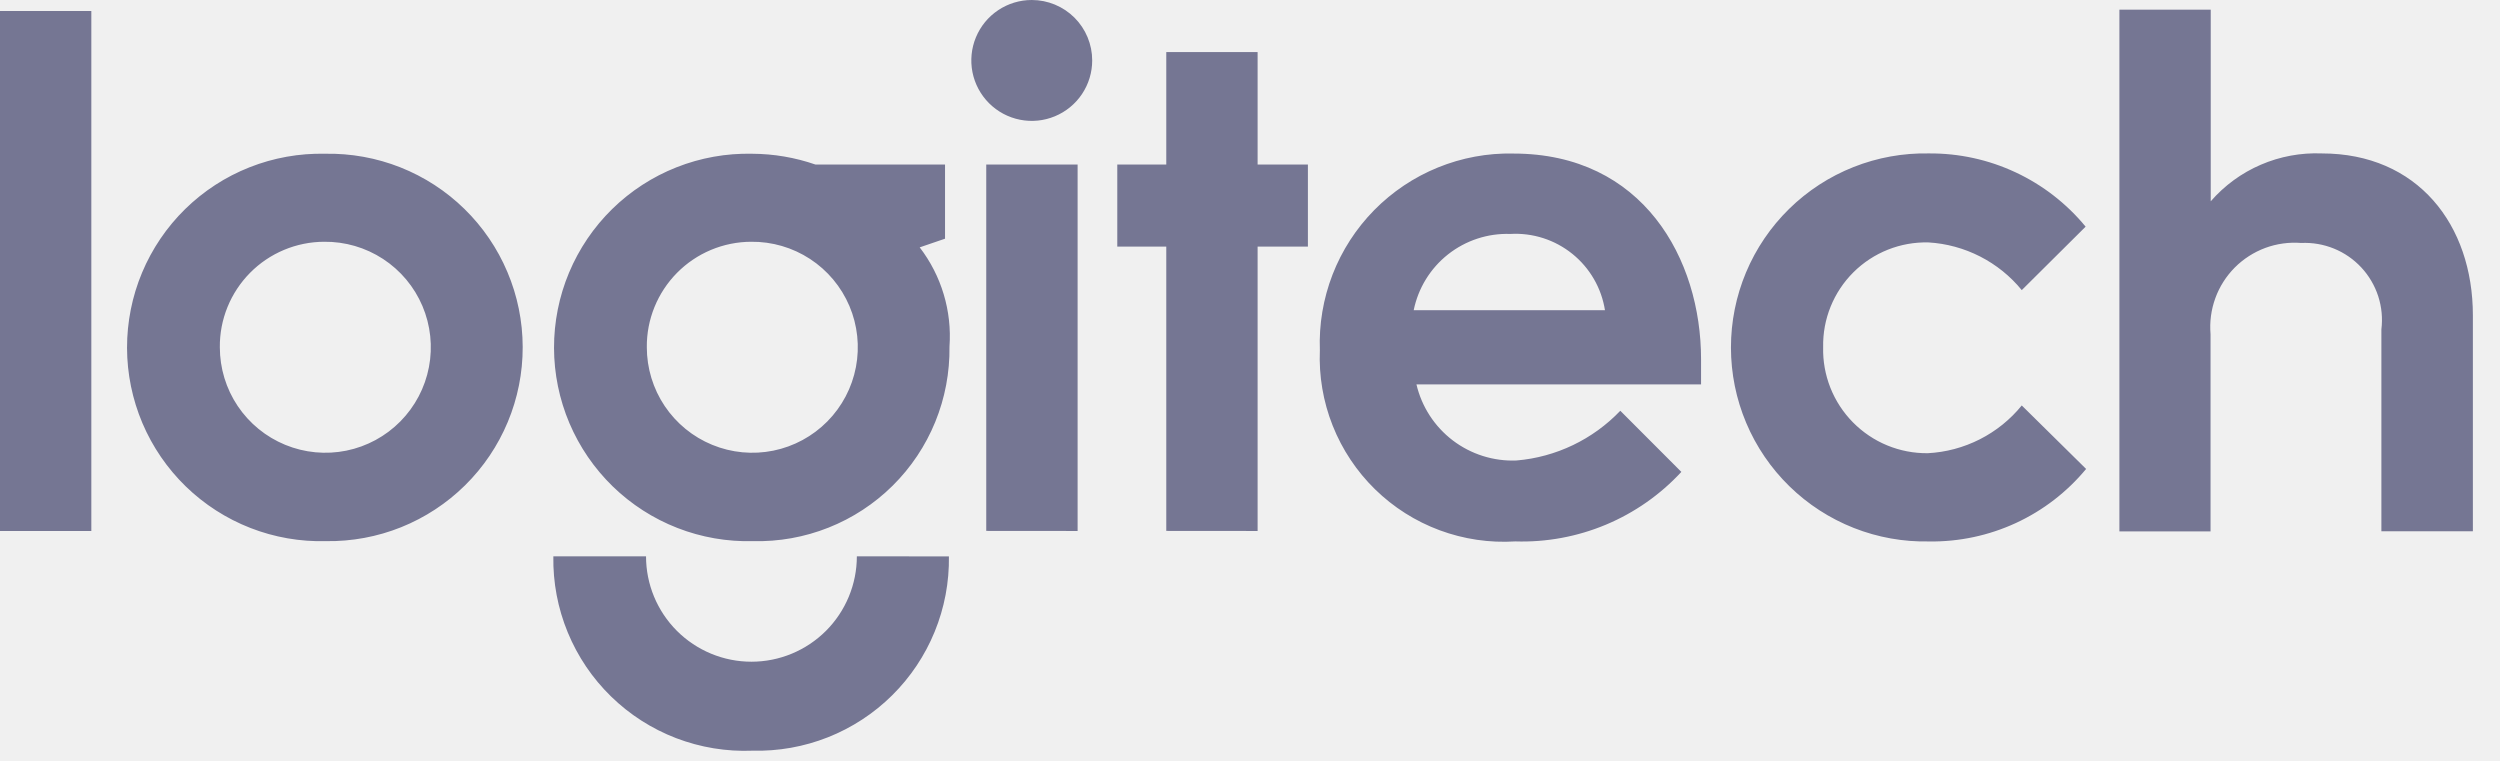
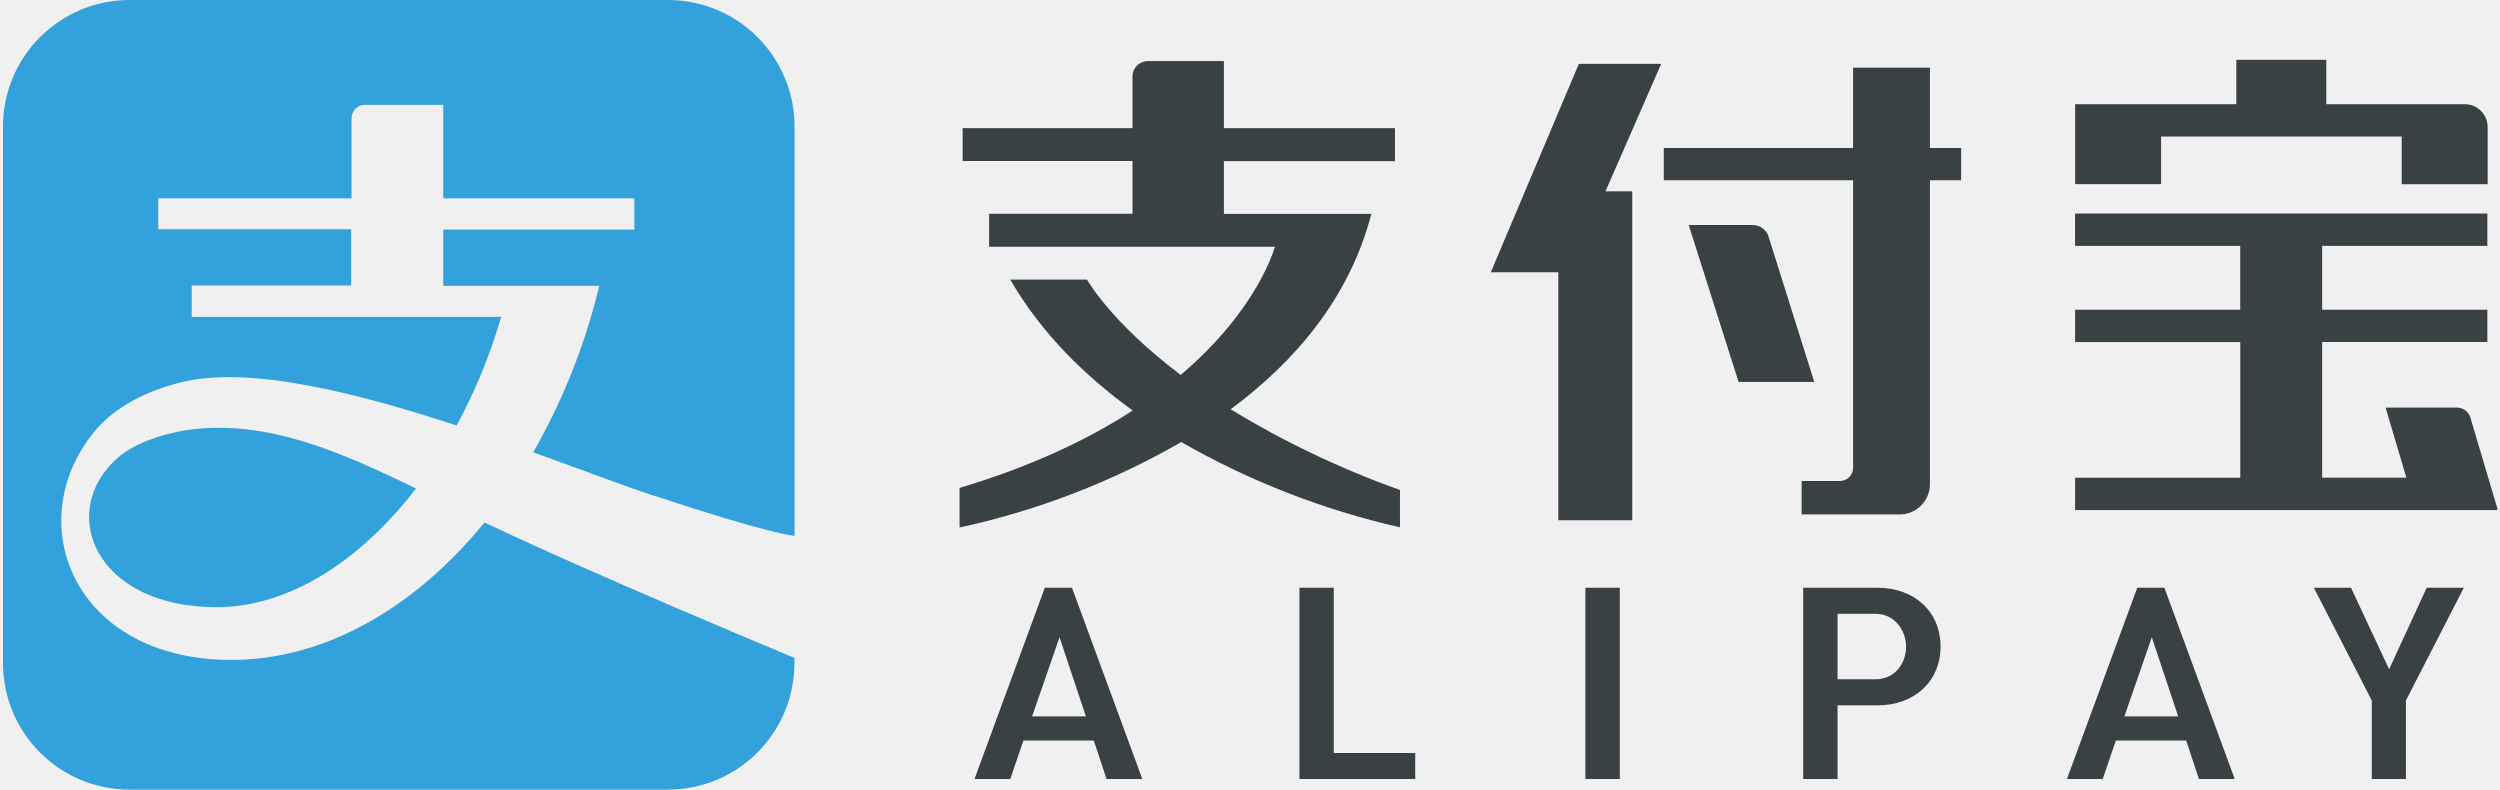
- <svg xmlns="http://www.w3.org/2000/svg" width="92" height="28" viewBox="0 0 92 28" fill="none">
-   <g clip-path="url(#clip0_14_9)">
-     <path d="M0 19.54V0.405H3.361V19.54H0ZM11.965 5.658C11.014 5.637 10.069 5.806 9.184 6.156C8.299 6.505 7.494 7.028 6.814 7.694C6.135 8.36 5.596 9.155 5.228 10.033C4.861 10.91 4.673 11.852 4.675 12.803C4.677 13.754 4.87 14.695 5.241 15.571C5.613 16.447 6.156 17.239 6.838 17.902C7.521 18.564 8.329 19.084 9.215 19.429C10.101 19.775 11.048 19.939 11.999 19.914C12.945 19.928 13.885 19.754 14.764 19.401C15.642 19.048 16.441 18.524 17.115 17.859C17.789 17.194 18.323 16.401 18.687 15.527C19.051 14.653 19.238 13.716 19.235 12.769C19.233 11.822 19.043 10.886 18.674 10.014C18.306 9.141 17.768 8.351 17.091 7.689C16.415 7.027 15.613 6.507 14.733 6.158C13.852 5.81 12.912 5.64 11.965 5.658ZM11.926 8.897C12.696 8.888 13.451 9.108 14.096 9.529C14.74 9.95 15.245 10.553 15.546 11.262C15.846 11.97 15.93 12.752 15.785 13.508C15.641 14.264 15.274 14.96 14.733 15.508C14.192 16.056 13.501 16.43 12.746 16.584C11.992 16.737 11.209 16.663 10.497 16.37C9.785 16.078 9.176 15.58 8.747 14.941C8.318 14.302 8.09 13.549 8.09 12.779C8.085 12.272 8.181 11.769 8.372 11.299C8.563 10.829 8.845 10.402 9.201 10.041C9.558 9.68 9.982 9.393 10.45 9.197C10.917 9.001 11.419 8.899 11.926 8.897ZM27.678 5.658C26.727 5.637 25.782 5.806 24.897 6.156C24.012 6.505 23.207 7.028 22.527 7.694C21.848 8.36 21.309 9.155 20.941 10.033C20.574 10.91 20.386 11.852 20.388 12.803C20.39 13.754 20.583 14.695 20.954 15.571C21.326 16.447 21.869 17.239 22.551 17.902C23.234 18.564 24.042 19.084 24.928 19.429C25.814 19.775 26.761 19.939 27.712 19.914C28.661 19.937 29.606 19.768 30.489 19.417C31.372 19.067 32.175 18.541 32.85 17.873C33.525 17.204 34.058 16.407 34.417 15.527C34.776 14.648 34.954 13.705 34.941 12.755C35.035 11.444 34.645 10.145 33.845 9.103L34.777 8.784V6.055H30.009C29.26 5.796 28.472 5.661 27.678 5.658ZM27.64 8.897C28.409 8.888 29.164 9.108 29.809 9.529C30.453 9.95 30.958 10.553 31.259 11.262C31.559 11.97 31.643 12.752 31.498 13.508C31.354 14.264 30.988 14.96 30.447 15.508C29.905 16.056 29.214 16.43 28.459 16.584C27.705 16.737 26.922 16.663 26.21 16.37C25.498 16.078 24.889 15.58 24.46 14.941C24.032 14.302 23.803 13.549 23.803 12.779C23.798 12.272 23.894 11.769 24.085 11.299C24.276 10.829 24.558 10.402 24.914 10.041C25.271 9.68 25.695 9.393 26.163 9.197C26.63 9.001 27.132 8.899 27.64 8.897ZM31.532 20.472C31.532 21.501 31.123 22.487 30.396 23.215C29.668 23.942 28.682 24.351 27.653 24.351C26.624 24.351 25.637 23.942 24.91 23.215C24.182 22.487 23.774 21.501 23.774 20.472H20.363C20.347 21.431 20.527 22.383 20.892 23.269C21.257 24.156 21.799 24.959 22.485 25.628C23.171 26.298 23.987 26.821 24.882 27.164C25.778 27.507 26.734 27.664 27.692 27.625C28.641 27.649 29.585 27.482 30.468 27.132C31.351 26.782 32.154 26.258 32.829 25.59C33.504 24.923 34.037 24.125 34.396 23.247C34.756 22.368 34.934 21.426 34.92 20.476L31.532 20.472ZM36.294 19.537V6.055H39.656V19.54L36.294 19.537ZM42.919 19.537V9.076H41.116V6.055H42.919V1.915H46.28V6.055H48.131V9.076H46.28V19.54L42.919 19.537ZM40.193 2.224C40.193 2.664 40.063 3.094 39.818 3.46C39.574 3.826 39.226 4.111 38.82 4.279C38.414 4.448 37.966 4.492 37.535 4.406C37.103 4.32 36.707 4.108 36.396 3.797C36.085 3.486 35.873 3.09 35.787 2.658C35.702 2.227 35.745 1.779 35.914 1.373C36.082 0.967 36.367 0.619 36.733 0.375C37.099 0.13 37.529 0 37.969 0C38.559 0 39.124 0.234 39.542 0.651C39.959 1.069 40.193 1.634 40.193 2.224ZM55.688 5.65C54.738 5.63 53.794 5.805 52.914 6.164C52.033 6.522 51.236 7.057 50.569 7.734C49.903 8.412 49.382 9.218 49.038 10.104C48.695 10.991 48.535 11.938 48.571 12.887C48.532 13.835 48.692 14.78 49.042 15.662C49.392 16.544 49.923 17.342 50.601 18.006C51.279 18.669 52.089 19.183 52.978 19.513C53.867 19.843 54.816 19.983 55.763 19.924C56.905 19.96 58.042 19.75 59.096 19.309C60.151 18.867 61.098 18.205 61.874 17.366L59.627 15.116C58.619 16.172 57.26 16.823 55.806 16.946C54.963 16.98 54.134 16.718 53.462 16.207C52.791 15.696 52.318 14.967 52.125 14.145H62.599V13.22C62.599 9.526 60.461 5.651 55.694 5.651L55.688 5.65ZM55.577 8.609C56.403 8.561 57.217 8.822 57.861 9.341C58.505 9.86 58.934 10.599 59.063 11.416H52.024C52.189 10.603 52.637 9.875 53.288 9.361C53.94 8.847 54.752 8.58 55.581 8.609H55.577ZM71.001 19.925C70.05 19.946 69.105 19.778 68.221 19.429C67.336 19.08 66.53 18.559 65.85 17.894C65.17 17.23 64.629 16.437 64.26 15.561C63.89 14.684 63.7 13.744 63.699 12.793C63.698 11.842 63.887 10.901 64.254 10.024C64.622 9.147 65.161 8.353 65.84 7.687C66.519 7.021 67.323 6.498 68.207 6.148C69.091 5.797 70.036 5.627 70.987 5.646C72.087 5.638 73.176 5.875 74.173 6.342C75.171 6.808 76.051 7.491 76.751 8.341L74.401 10.676C73.981 10.162 73.459 9.741 72.868 9.439C72.276 9.137 71.629 8.96 70.966 8.921C70.456 8.909 69.948 8.999 69.474 9.188C69 9.377 68.568 9.66 68.206 10.02C67.844 10.38 67.559 10.81 67.367 11.283C67.176 11.756 67.082 12.263 67.092 12.774C67.079 13.285 67.17 13.794 67.358 14.269C67.547 14.745 67.829 15.178 68.188 15.542C68.547 15.906 68.975 16.195 69.448 16.39C69.921 16.585 70.428 16.683 70.94 16.678C71.607 16.644 72.26 16.469 72.856 16.167C73.453 15.864 73.979 15.44 74.401 14.921L76.769 17.257C76.068 18.104 75.186 18.784 74.187 19.246C73.189 19.707 72.1 19.94 71 19.926L71.001 19.925ZM77.994 19.55V0.356H81.355V7.408C81.86 6.827 82.49 6.366 83.198 6.062C83.905 5.757 84.672 5.615 85.442 5.646C88.962 5.646 91.002 8.263 91.002 11.609V19.55H87.635V12.122C87.685 11.712 87.646 11.296 87.519 10.903C87.391 10.509 87.18 10.149 86.899 9.846C86.618 9.543 86.274 9.305 85.892 9.149C85.509 8.993 85.097 8.922 84.684 8.941C84.236 8.906 83.784 8.968 83.362 9.124C82.94 9.281 82.557 9.527 82.239 9.846C81.922 10.166 81.677 10.55 81.524 10.973C81.37 11.396 81.31 11.848 81.348 12.297V19.555H77.994V19.55Z" fill="#757693" />
-   </g>
-   <defs>
-     <clipPath id="clip0_14_9">
-       <rect width="91.001" height="27.625" fill="white" />
-     </clipPath>
-   </defs>
+ <svg xmlns="http://www.w3.org/2000/svg" t="1728815480203" class="icon" viewBox="0 0 3242 1024" version="1.1" p-id="6206" width="810.5" height="256">
+   <path d="M253.201 556.271c-25.668 2.526-73.796 13.858-100.147 37.069-79.053 68.608-31.71 194.048 128 194.048 92.774 0 185.583-59.221 258.389-153.907-103.356-50.483-191.215-86.63-286.242-77.21z m595.9 86.699c147.797 49.357 181.316 51.951 181.316 51.951V164.181a164.079 164.079 0 0 0-48.094-116.053A164.113 164.113 0 0 0 866.236 0H168.073a164.181 164.181 0 0 0-164.181 164.181v695.706A164.147 164.147 0 0 0 168.073 1024h697.958a164.113 164.113 0 0 0 164.147-164.113v-6.758s-266.957-110.967-401.818-175.616c-90.419 110.899-207.087 178.278-328.329 178.278-204.8 0-274.364-178.688-177.425-296.38 21.163-25.6 57.173-50.108 112.981-63.829 87.313-21.402 226.338 13.38 356.557 56.218a712.943 712.943 0 0 0 57.788-140.868H248.627v-40.619h206.746V297.335H205.244V257.195h250.641V153.395a17.237 17.237 0 0 1 17.749-17.442h101.171v121.242h247.842v40.55H574.805v72.977h202.342a823.671 823.671 0 0 1-85.675 215.791c61.44 22.118 116.497 43.11 157.628 56.866v-0.41z m0 0" fill="#32A1DC" p-id="6207" />
+   <path d="M2802.449 177.015h312.047v61.815h111.479V165.615a29.696 29.696 0 0 0-28.877-30.515H3016.704V77.517h-116.634v57.583h-209.033v103.697h111.445v-61.781zM2047.454 82.842l-114.21 270.268h87.586v321.57h95.881V248.115h-34.748l72.26-165.274h-106.769z m1156.198 458.82a18.091 18.091 0 0 0-17.067-13.073h-92.945l26.931 90.863h-109.193v-175.957H3225.6v-41.847h-214.221V318.839H3225.6V276.924H2690.935v41.916h214.221v82.842h-214.153v41.916h214.187v175.889h-214.187v41.95h547.738l-0.444-1.468h0.444l-35.089-118.306zM2292.668 304.367a22.187 22.187 0 0 0-19.729-12.595h-83.012l64.649 203.537h98.167l-60.075-190.942z m0 0" fill="#394144" p-id="6208" />
+   <path d="M2502.724 87.723h-99.669v104.175H2157.568v41.882h245.487v374.238a17.135 17.135 0 0 1-16.077 15.701h-50.62v43.383h129.126a39.356 39.356 0 0 0 37.239-38.81V233.745h40.482V191.898h-40.482V87.723zM1815.484 635.392a1186.065 1186.065 0 0 1-219.58-104.653c82.022-60.723 153.907-143.155 182.443-253.406h-191.215V208.93h221.867V166.127h-221.867V79.223h-98.884a19.866 19.866 0 0 0-19.593 20.309v66.594h-220.331v42.701h220.331v68.403h-185.958v42.701h370.517s-20.548 80.145-122.095 166.263c-91.204-68.779-121.481-123.631-121.481-123.631h-99.533c40.175 69.632 97.314 125.406 158.788 169.745-56.491 36.727-129.809 72.124-224.529 100.454v51.302a1002.189 1002.189 0 0 0 287.471-110.797 1030.212 1030.212 0 0 0 283.648 110.558v-48.435zM1354.923 762.197l-91.204 248.047h46.387l17.101-49.937h91.238l16.521 49.937h46.421l-91.238-248.047h-35.226z m-16.486 166.81l35.567-102.605 34.202 102.605h-69.769z m391.236-166.81h-44.578v248.047h150.153v-33.724h-105.609V762.197z m326.246 0h44.612v248.047h-44.612V762.197z m378.846 0h-96.393v248.047h44.578v-95.539h51.849c48.094 0 81.715-31.403 81.715-76.322-0.034-44.919-33.655-76.186-81.749-76.186z m-2.492 118.647h-49.323V795.989h49.323c24.747 0 39.526 21.675 39.526 42.564 0 20.924-13.824 42.291-39.458 42.291h-0.068z m339.319-118.647l-91.204 248.047h46.387l17.101-49.937h91.204l16.521 49.937h46.387L2806.784 762.197h-35.191z m-16.691 166.81l35.567-102.605 34.202 102.605H2754.901z m392.021-166.81l-48.708 105.711-49.425-105.711h-48.162l75.093 146.193v101.82h44.271v-101.82l0.307-0.614 74.82-145.613h-48.196z m0 0" fill="#394144" p-id="6209" />
</svg>
